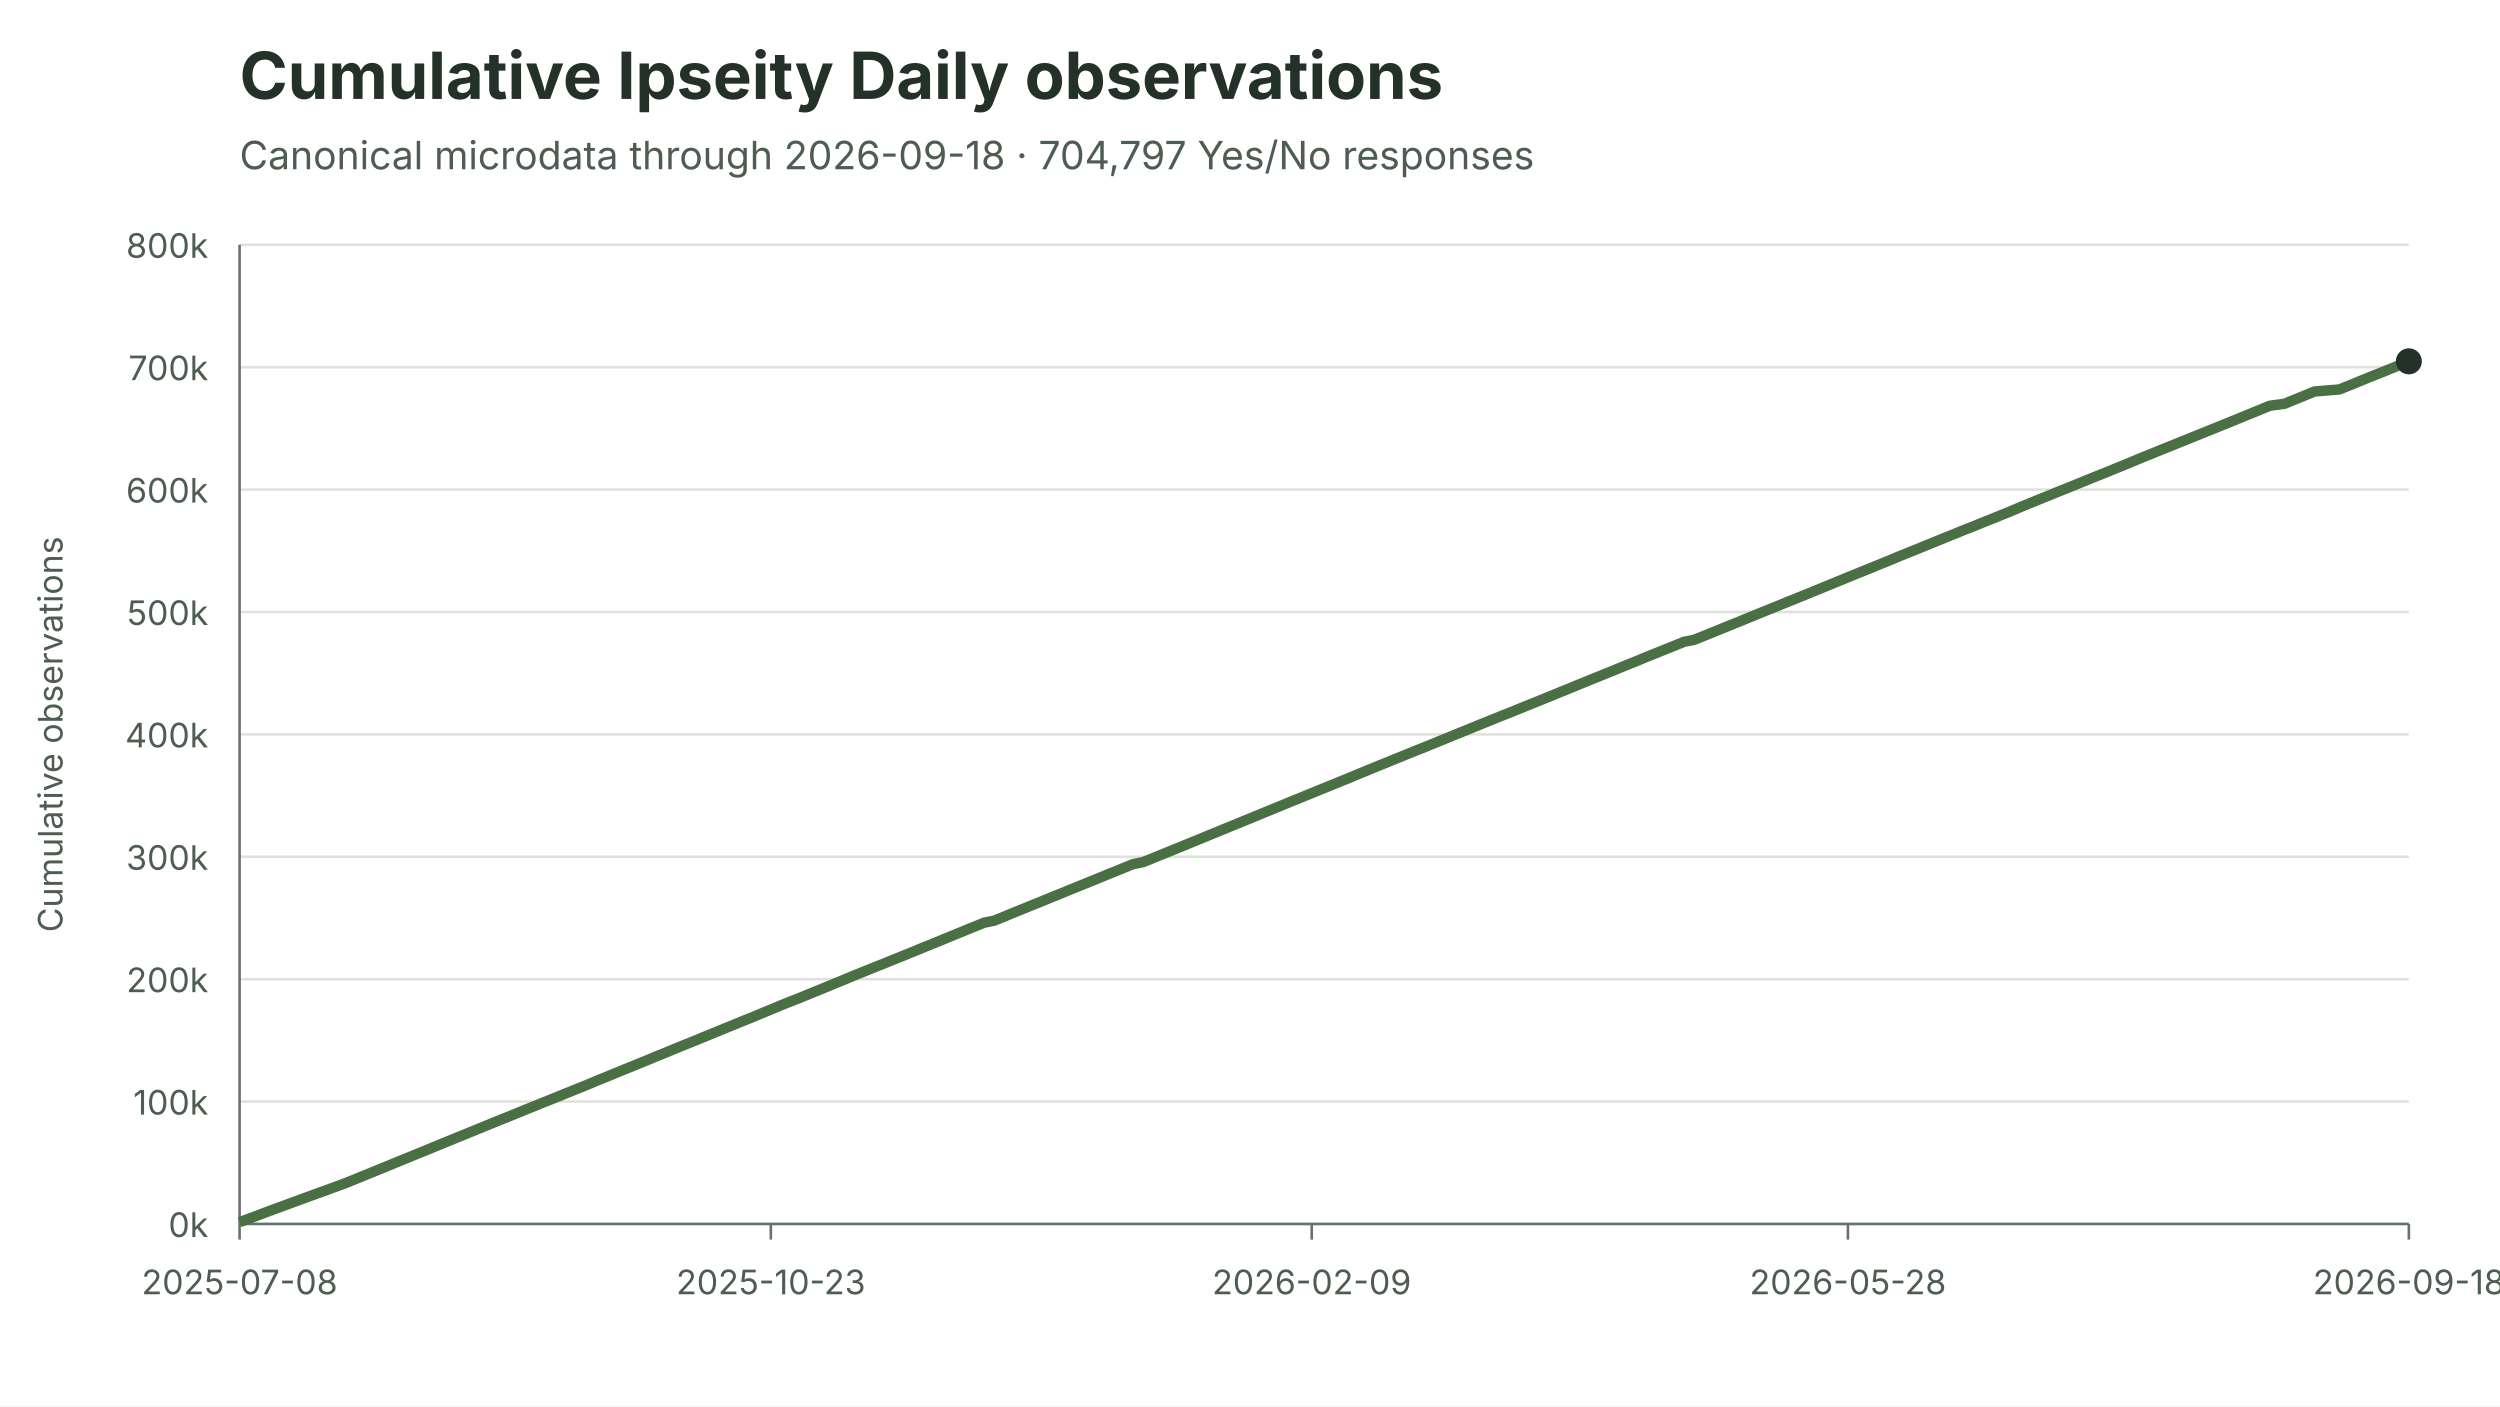
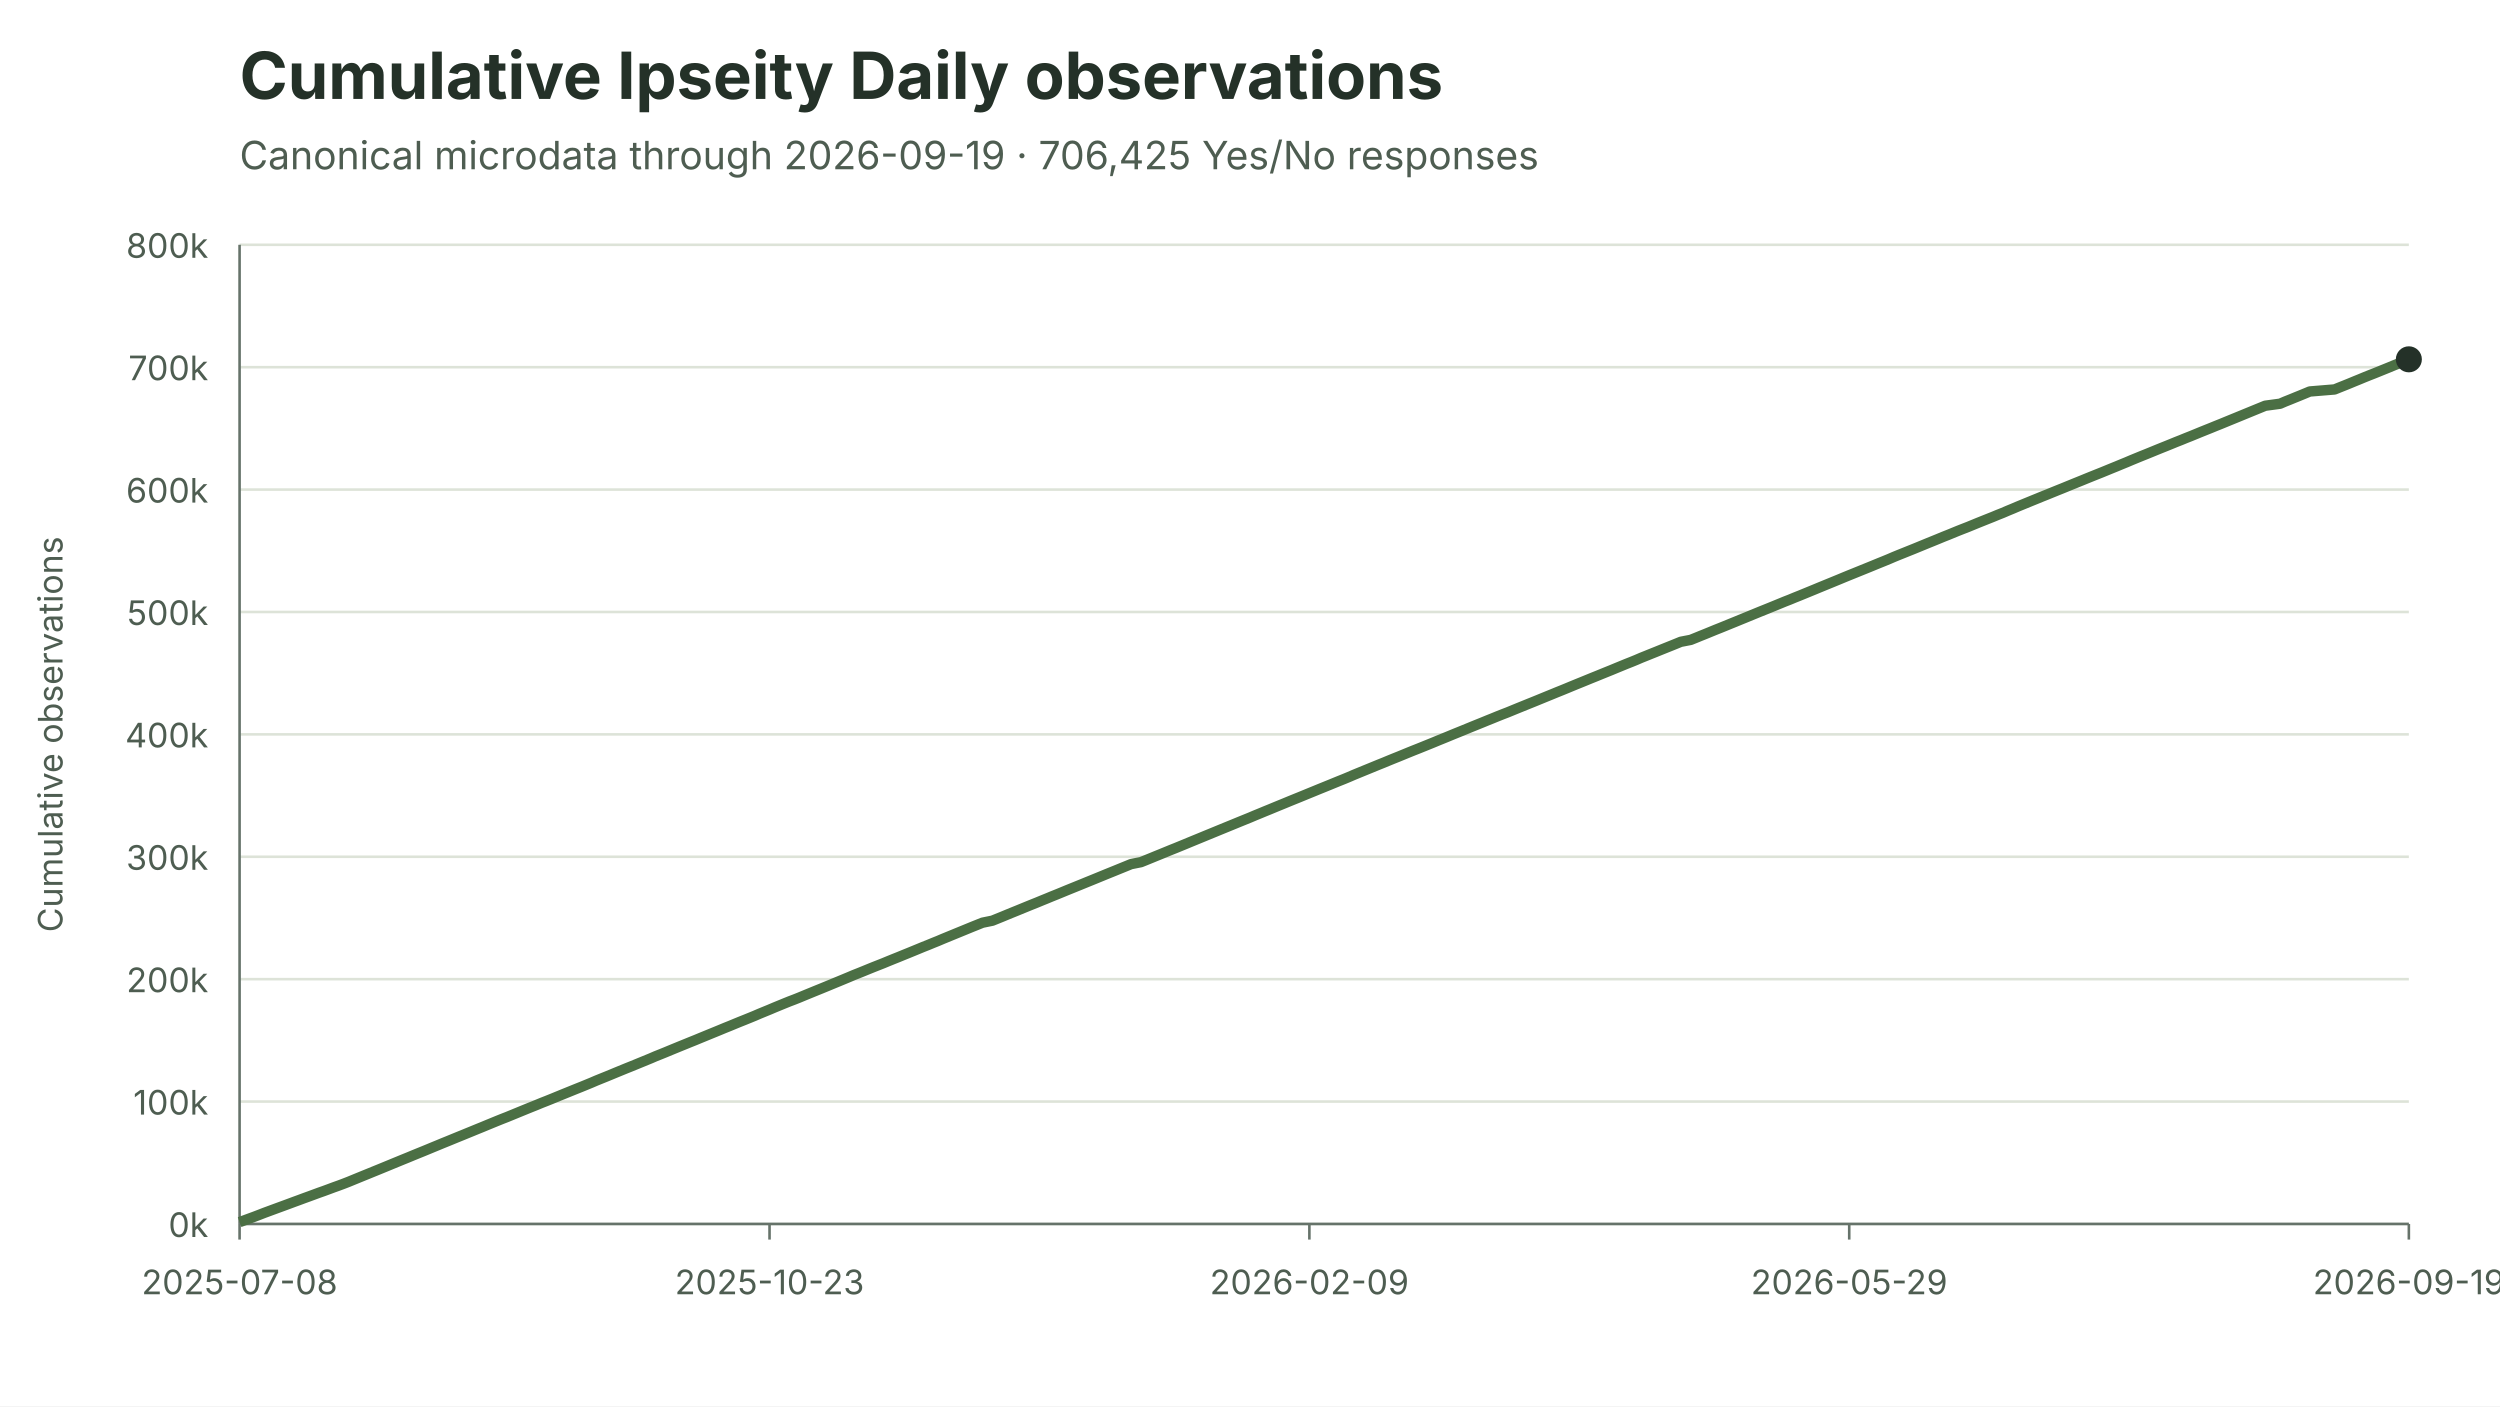
<svg xmlns="http://www.w3.org/2000/svg" width="960" height="540" viewBox="0 0 960 540" role="img" aria-labelledby="title desc">
  <rect width="960" height="540" fill="#ffffff" />
  <style>
    text { font-family: system-ui, -apple-system, sans-serif; fill: #243128; }
    .title { font-size: 25px; font-weight: 700; }
    .subtitle { font-size: 15px; fill: #4e5d51; }
    .axis { stroke: #66736a; stroke-width: 1; }
    .grid { stroke: #dde3d8; stroke-width: 1; }
    .tick { font-size: 13px; fill: #4e5d51; }
  </style>
  <text class="title" x="92" y="38">Cumulative Ipseity Daily observations</text>
-   <text class="subtitle" x="92" y="65">Canonical microdata through 2026-09-18 · 704,797 Yes/No responses</text>
+   <text class="subtitle" x="92" y="65">Canonical microdata through 2026-09-19 · 706,425 Yes/No responses</text>
  <line class="grid" x1="92" y1="470.0" x2="925" y2="470.0" />
  <text class="tick" text-anchor="end" x="80" y="475.0">0k</text>
  <line class="grid" x1="92" y1="423.0" x2="925" y2="423.0" />
  <text class="tick" text-anchor="end" x="80" y="428.0">100k</text>
  <line class="grid" x1="92" y1="376.0" x2="925" y2="376.0" />
  <text class="tick" text-anchor="end" x="80" y="381.0">200k</text>
  <line class="grid" x1="92" y1="329.0" x2="925" y2="329.0" />
  <text class="tick" text-anchor="end" x="80" y="334.0">300k</text>
  <line class="grid" x1="92" y1="282.0" x2="925" y2="282.0" />
  <text class="tick" text-anchor="end" x="80" y="287.0">400k</text>
  <line class="grid" x1="92" y1="235.0" x2="925" y2="235.0" />
  <text class="tick" text-anchor="end" x="80" y="240.0">500k</text>
  <line class="grid" x1="92" y1="188.0" x2="925" y2="188.0" />
  <text class="tick" text-anchor="end" x="80" y="193.0">600k</text>
  <line class="grid" x1="92" y1="141.0" x2="925" y2="141.0" />
  <text class="tick" text-anchor="end" x="80" y="146.0">700k</text>
  <line class="grid" x1="92" y1="94.0" x2="925" y2="94.0" />
  <text class="tick" text-anchor="end" x="80" y="99.0">800k</text>
  <line class="axis" x1="92.0" y1="470" x2="92.0" y2="476" />
  <text class="tick" text-anchor="middle" x="92.0" y="497">2025-07-08</text>
-   <line class="axis" x1="296.0" y1="470" x2="296.0" y2="476" />
-   <text class="tick" text-anchor="middle" x="296.0" y="497">2025-10-23</text>
-   <line class="axis" x1="503.7" y1="470" x2="503.7" y2="476" />
-   <text class="tick" text-anchor="middle" x="503.7" y="497">2026-02-09</text>
-   <line class="axis" x1="709.6" y1="470" x2="709.6" y2="476" />
-   <text class="tick" text-anchor="middle" x="709.6" y="497">2026-05-28</text>
+   <line class="axis" x1="295.5" y1="470" x2="295.5" y2="476" />
+   <text class="tick" text-anchor="middle" x="295.5" y="497">2025-10-23</text>
+   <line class="axis" x1="502.8" y1="470" x2="502.8" y2="476" />
+   <text class="tick" text-anchor="middle" x="502.8" y="497">2026-02-09</text>
+   <line class="axis" x1="710.1" y1="470" x2="710.1" y2="476" />
+   <text class="tick" text-anchor="middle" x="710.1" y="497">2026-05-29</text>
  <line class="axis" x1="925.0" y1="470" x2="925.0" y2="476" />
-   <text class="tick" text-anchor="middle" x="925.0" y="497">2026-09-18</text>
+   <text class="tick" text-anchor="middle" x="925.0" y="497">2026-09-19</text>
  <line class="axis" x1="92" y1="94" x2="92" y2="470" />
  <line class="axis" x1="92" y1="470" x2="925" y2="470" />
-   <polyline points="92.00,469.29 93.91,468.60 95.81,467.90 97.72,467.20 99.62,466.47 101.53,465.73 103.44,465.03 105.34,464.33 107.25,463.63 109.16,462.93 111.06,462.23 112.97,461.52 114.87,460.83 116.78,460.12 118.69,459.43 120.59,458.73 122.50,458.03 124.41,457.36 126.31,456.66 128.22,455.95 130.12,455.27 132.03,454.56 133.94,453.82 135.84,453.04 137.75,452.26 139.65,451.48 141.56,450.71 143.47,449.93 145.37,449.16 147.28,448.38 149.19,447.60 151.09,446.81 153.00,446.03 154.90,445.25 156.81,444.48 158.72,443.69 160.62,442.91 162.53,442.14 164.43,441.36 166.34,440.57 168.25,439.79 170.15,439.00 172.06,438.23 173.97,437.45 175.87,436.67 177.78,435.90 179.68,435.12 181.59,434.34 183.50,433.56 185.40,432.79 187.31,432.00 189.22,431.22 191.12,430.44 193.03,429.67 194.93,428.93 196.84,428.15 198.75,427.37 200.65,426.59 202.56,425.81 204.46,425.04 206.37,424.28 208.28,423.49 210.18,422.75 212.09,421.98 214.00,421.20 215.90,420.42 217.81,419.65 219.71,418.88 221.62,418.11 223.53,417.35 225.43,416.57 227.34,415.79 229.24,414.97 231.15,414.20 233.06,413.43 234.96,412.65 236.87,411.86 238.78,411.08 240.68,410.30 242.59,409.54 244.49,408.76 246.40,407.98 248.31,407.20 250.21,406.42 252.12,405.60 254.03,404.84 255.93,404.07 257.84,403.28 259.74,402.50 261.65,401.72 263.56,400.95 265.46,400.17 267.37,399.41 269.27,398.62 271.18,397.84 273.09,397.06 274.99,396.28 276.90,395.50 278.81,394.71 280.71,393.95 282.62,393.16 284.52,392.38 286.43,391.62 288.34,390.85 290.24,390.07 292.15,389.25 294.05,388.47 295.96,387.69 297.87,386.88 299.77,386.10 301.68,385.32 303.59,384.55 305.49,383.83 307.40,383.07 309.30,382.28 311.21,381.50 313.12,380.72 315.02,379.95 316.93,379.17 318.84,378.39 320.74,377.60 322.65,376.82 324.55,376.03 326.46,375.24 328.37,374.43 330.27,373.68 332.18,372.91 334.08,372.13 335.99,371.36 337.90,370.61 339.80,369.86 341.71,369.07 343.62,368.30 345.52,367.54 347.43,366.76 349.33,365.99 351.24,365.21 353.15,364.43 355.05,363.64 356.96,362.89 358.86,362.10 360.77,361.34 362.68,360.53 364.58,359.75 366.49,358.97 368.40,358.19 370.30,357.41 372.21,356.63 374.11,355.85 376.02,355.09 377.93,354.32 381.74,353.54 383.65,352.77 385.55,352.00 387.46,351.21 389.36,350.43 391.27,349.66 393.18,348.88 395.08,348.10 396.99,347.33 398.89,346.57 400.80,345.78 402.71,345.01 404.61,344.22 406.52,343.46 408.43,342.68 410.33,341.89 412.24,341.12 414.14,340.35 416.05,339.58 417.96,338.80 419.86,338.03 421.77,337.25 423.68,336.47 425.58,335.69 427.49,334.92 429.39,334.15 431.30,333.37 433.21,332.60 435.11,331.82 438.92,331.06 440.83,330.30 442.74,329.52 444.64,328.74 446.55,327.97 448.46,327.19 450.36,326.41 452.27,325.65 454.17,324.87 456.08,324.09 457.99,323.30 459.89,322.52 461.80,321.74 463.70,320.95 465.61,320.17 467.52,319.39 469.42,318.61 471.33,317.83 473.24,317.05 475.14,316.27 477.05,315.49 478.95,314.72 480.86,313.95 482.77,313.14 484.67,312.36 486.58,311.57 488.49,310.80 490.39,310.01 492.30,309.23 494.20,308.45 496.11,307.66 498.02,306.89 499.92,306.12 501.83,305.34 503.73,304.56 505.64,303.78 507.55,303.00 509.45,302.23 511.36,301.46 513.27,300.68 515.17,299.90 517.08,299.14 518.98,298.35 520.89,297.53 522.80,296.75 524.70,295.97 526.61,295.19 528.51,294.41 530.42,293.63 532.33,292.87 534.23,292.08 536.14,291.30 538.05,290.54 539.95,289.76 541.86,288.98 543.76,288.21 545.67,287.46 547.58,286.69 549.48,285.92 551.39,285.15 553.30,284.36 555.20,283.59 557.11,282.81 559.01,282.02 560.92,281.25 562.83,280.48 564.73,279.70 566.64,278.92 570.45,277.38 572.36,276.60 574.26,275.84 576.17,275.06 578.08,274.30 579.98,273.57 581.89,272.79 583.79,272.01 585.70,271.24 587.61,270.47 589.51,269.70 591.42,268.93 593.32,268.15 595.23,267.37 597.14,266.60 599.04,265.81 600.95,265.05 602.86,264.27 604.76,263.48 606.67,262.70 608.57,261.93 610.48,261.15 612.39,260.37 614.29,259.61 616.20,258.83 618.11,258.06 620.01,257.29 621.92,256.50 623.82,255.72 625.73,254.94 627.64,254.19 629.54,253.41 631.45,252.59 633.35,251.83 635.26,251.06 637.17,250.30 639.07,249.53 640.98,248.76 642.89,248.00 644.79,247.23 646.70,246.45 650.51,245.71 652.42,244.95 654.32,244.17 656.23,243.41 658.14,242.63 660.04,241.85 661.95,241.09 663.85,240.32 665.76,239.54 667.67,238.77 669.57,237.99 671.48,237.21 673.38,236.43 675.29,235.65 677.20,234.87 679.10,234.11 681.01,233.34 682.92,232.56 684.82,231.78 686.73,231.00 688.63,230.26 690.54,229.47 692.45,228.71 694.35,227.93 696.26,227.15 698.16,226.37 700.07,225.58 701.98,224.80 703.88,224.02 705.79,223.24 707.70,222.46 709.60,221.67 711.51,220.89 713.41,220.12 715.32,219.35 717.23,218.58 719.13,217.81 721.04,217.03 722.95,216.25 724.85,215.48 726.76,214.70 728.66,213.88 730.57,213.10 732.48,212.34 734.38,211.57 736.29,210.81 738.19,210.03 740.10,209.25 742.01,208.47 743.91,207.70 745.82,206.92 747.73,206.13 749.63,205.38 751.54,204.60 753.44,203.82 755.35,203.07 757.26,202.33 759.16,201.55 761.07,200.77 762.97,200.01 764.88,199.25 766.79,198.49 768.69,197.70 770.60,196.95 772.51,196.13 774.41,195.35 776.32,194.53 778.22,193.75 780.13,192.97 782.04,192.19 783.94,191.42 785.85,190.64 787.76,189.88 789.66,189.10 791.57,188.33 793.47,187.57 795.38,186.79 797.29,186.01 799.19,185.24 801.10,184.47 803.00,183.69 804.91,182.92 806.82,182.16 808.72,181.40 810.63,180.62 812.54,179.84 814.44,179.07 816.35,178.28 818.25,177.50 820.16,176.69 822.07,175.91 823.97,175.13 825.88,174.37 827.78,173.59 829.69,172.81 831.60,172.04 833.50,171.28 835.41,170.51 837.32,169.73 839.22,168.98 841.13,168.20 843.03,167.45 844.94,166.67 846.85,165.89 848.75,165.12 850.66,164.36 852.57,163.58 854.47,162.82 856.38,162.04 858.28,161.26 860.19,160.48 862.10,159.70 864.00,158.92 865.91,158.14 867.81,157.36 869.72,156.58 871.63,155.80 877.35,155.03 879.25,154.21 881.16,153.45 883.06,152.67 884.97,151.90 886.88,151.12 888.78,150.33 898.31,149.55 900.22,148.78 902.13,148.02 904.03,147.25 905.94,146.46 907.84,145.69 909.75,144.90 911.66,144.13 913.56,143.39 915.47,142.62 917.38,141.85 919.28,141.08 921.19,140.29 923.09,139.52 925.00,138.75" fill="none" stroke="#4B6F44" stroke-width="4" stroke-linejoin="round" />
-   <circle cx="925.00" cy="138.75" r="5" fill="#243128" />
+   <polyline points="92.00,469.29 93.90,468.60 95.80,467.90 97.71,467.20 99.61,466.47 101.51,465.73 103.41,465.03 105.31,464.33 107.21,463.63 109.12,462.93 111.02,462.23 112.92,461.52 114.82,460.83 116.72,460.12 118.63,459.43 120.53,458.73 122.43,458.03 124.33,457.36 126.23,456.66 128.13,455.95 130.04,455.27 131.94,454.56 133.84,453.82 135.74,453.04 137.64,452.26 139.55,451.48 141.45,450.71 143.35,449.93 145.25,449.16 147.15,448.38 149.05,447.60 150.96,446.81 152.86,446.03 154.76,445.25 156.66,444.48 158.56,443.69 160.47,442.91 162.37,442.14 164.27,441.36 166.17,440.57 168.07,439.79 169.97,439.00 171.88,438.23 173.78,437.45 175.68,436.67 177.58,435.90 179.48,435.12 181.39,434.34 183.29,433.56 185.19,432.79 187.09,432.00 188.99,431.22 190.89,430.44 192.80,429.67 194.70,428.93 196.60,428.15 198.50,427.37 200.40,426.59 202.31,425.81 204.21,425.04 206.11,424.28 208.01,423.49 209.91,422.75 211.82,421.98 213.72,421.20 215.62,420.42 217.52,419.65 219.42,418.88 221.32,418.11 223.23,417.35 225.13,416.57 227.03,415.79 228.93,414.97 230.83,414.20 232.74,413.43 234.64,412.65 236.54,411.86 238.44,411.08 240.34,410.30 242.24,409.54 244.15,408.76 246.05,407.98 247.95,407.20 249.85,406.42 251.75,405.60 253.66,404.84 255.56,404.07 257.46,403.28 259.36,402.50 261.26,401.72 263.16,400.95 265.07,400.17 266.97,399.41 268.87,398.62 270.77,397.84 272.67,397.06 274.58,396.28 276.48,395.50 278.38,394.71 280.28,393.95 282.18,393.16 284.08,392.38 285.99,391.62 287.89,390.85 289.79,390.07 291.69,389.25 293.59,388.47 295.50,387.69 297.40,386.88 299.30,386.10 301.20,385.32 303.10,384.55 305.00,383.83 306.91,383.07 308.81,382.28 310.71,381.50 312.61,380.72 314.51,379.95 316.42,379.17 318.32,378.39 320.22,377.60 322.12,376.82 324.02,376.03 325.92,375.24 327.83,374.43 329.73,373.68 331.63,372.91 333.53,372.13 335.43,371.36 337.34,370.61 339.24,369.86 341.14,369.07 343.04,368.30 344.94,367.54 346.84,366.76 348.75,365.99 350.65,365.21 352.55,364.43 354.45,363.64 356.35,362.89 358.26,362.10 360.16,361.34 362.06,360.53 363.96,359.75 365.86,358.97 367.76,358.19 369.67,357.41 371.57,356.63 373.47,355.85 375.37,355.09 377.27,354.32 381.08,353.54 382.98,352.77 384.88,352.00 386.78,351.21 388.68,350.43 390.59,349.66 392.49,348.88 394.39,348.10 396.29,347.33 398.19,346.57 400.10,345.78 402.00,345.01 403.90,344.22 405.80,343.46 407.70,342.68 409.61,341.89 411.51,341.12 413.41,340.35 415.31,339.58 417.21,338.80 419.11,338.03 421.02,337.25 422.92,336.47 424.82,335.69 426.72,334.92 428.62,334.15 430.53,333.37 432.43,332.60 434.33,331.82 438.13,331.06 440.03,330.30 441.94,329.52 443.84,328.74 445.74,327.97 447.64,327.19 449.54,326.41 451.45,325.65 453.35,324.87 455.25,324.09 457.15,323.30 459.05,322.52 460.95,321.74 462.86,320.95 464.76,320.17 466.66,319.39 468.56,318.61 470.46,317.83 472.37,317.05 474.27,316.27 476.17,315.49 478.07,314.72 479.97,313.95 481.87,313.14 483.78,312.36 485.68,311.57 487.58,310.80 489.48,310.01 491.38,309.23 493.29,308.45 495.19,307.66 497.09,306.89 498.99,306.12 500.89,305.34 502.79,304.56 504.70,303.78 506.60,303.00 508.50,302.23 510.40,301.46 512.30,300.68 514.21,299.90 516.11,299.14 518.01,298.35 519.91,297.53 521.81,296.75 523.71,295.97 525.62,295.19 527.52,294.41 529.42,293.63 531.32,292.87 533.22,292.08 535.13,291.30 537.03,290.54 538.93,289.76 540.83,288.98 542.73,288.21 544.63,287.46 546.54,286.69 548.44,285.92 550.34,285.15 552.24,284.36 554.14,283.59 556.05,282.81 557.95,282.02 559.85,281.25 561.75,280.48 563.65,279.70 565.55,278.92 569.36,277.38 571.26,276.60 573.16,275.84 575.06,275.06 576.97,274.30 578.87,273.57 580.77,272.79 582.67,272.01 584.57,271.24 586.47,270.47 588.38,269.70 590.28,268.93 592.18,268.15 594.08,267.37 595.98,266.60 597.89,265.81 599.79,265.05 601.69,264.27 603.59,263.48 605.49,262.70 607.39,261.93 609.30,261.15 611.20,260.37 613.10,259.61 615.00,258.83 616.90,258.06 618.81,257.29 620.71,256.50 622.61,255.72 624.51,254.94 626.41,254.19 628.32,253.41 630.22,252.59 632.12,251.83 634.02,251.06 635.92,250.30 637.82,249.53 639.73,248.76 641.63,248.00 643.53,247.23 645.43,246.45 649.24,245.71 651.14,244.95 653.04,244.17 654.94,243.41 656.84,242.63 658.74,241.85 660.65,241.09 662.55,240.32 664.45,239.54 666.35,238.77 668.25,237.99 670.16,237.21 672.06,236.43 673.96,235.65 675.86,234.87 677.76,234.11 679.66,233.34 681.57,232.56 683.47,231.78 685.37,231.00 687.27,230.26 689.17,229.47 691.08,228.71 692.98,227.93 694.88,227.15 696.78,226.37 698.68,225.58 700.58,224.80 702.49,224.02 704.39,223.24 706.29,222.46 708.19,221.67 710.09,220.89 712.00,220.12 713.90,219.35 715.80,218.58 717.70,217.81 719.60,217.03 721.50,216.25 723.41,215.48 725.31,214.70 727.21,213.88 729.11,213.10 731.01,212.34 732.92,211.57 734.82,210.81 736.72,210.03 738.62,209.25 740.52,208.47 742.42,207.70 744.33,206.92 746.23,206.13 748.13,205.38 750.03,204.60 751.93,203.82 753.84,203.07 755.74,202.33 757.64,201.55 759.54,200.77 761.44,200.01 763.34,199.25 765.25,198.49 767.15,197.70 769.05,196.95 770.95,196.13 772.85,195.35 774.76,194.53 776.66,193.75 778.56,192.97 780.46,192.19 782.36,191.42 784.26,190.64 786.17,189.88 788.07,189.10 789.97,188.33 791.87,187.57 793.77,186.79 795.68,186.01 797.58,185.24 799.48,184.47 801.38,183.69 803.28,182.92 805.18,182.16 807.09,181.40 808.99,180.62 810.89,179.84 812.79,179.07 814.69,178.28 816.60,177.50 818.50,176.69 820.40,175.91 822.30,175.13 824.20,174.37 826.11,173.59 828.01,172.81 829.91,172.04 831.81,171.28 833.71,170.51 835.61,169.73 837.52,168.98 839.42,168.20 841.32,167.45 843.22,166.67 845.12,165.89 847.03,165.12 848.93,164.36 850.83,163.58 852.73,162.82 854.63,162.04 856.53,161.26 858.44,160.48 860.34,159.70 862.24,158.92 864.14,158.14 866.04,157.36 867.95,156.58 869.85,155.80 875.55,155.03 877.45,154.21 879.36,153.45 881.26,152.67 883.16,151.90 885.06,151.12 886.96,150.33 896.47,149.55 898.37,148.78 900.28,148.02 902.18,147.25 904.08,146.46 905.98,145.69 907.88,144.90 909.79,144.13 911.69,143.39 913.59,142.62 915.49,141.85 917.39,141.08 919.29,140.29 921.20,139.52 923.10,138.75 925.00,137.98" fill="none" stroke="#4B6F44" stroke-width="4" stroke-linejoin="round" />
+   <circle cx="925.00" cy="137.98" r="5" fill="#243128" />
  <text class="tick" transform="translate(24 282.0) rotate(-90)" text-anchor="middle">Cumulative observations</text>
</svg>
